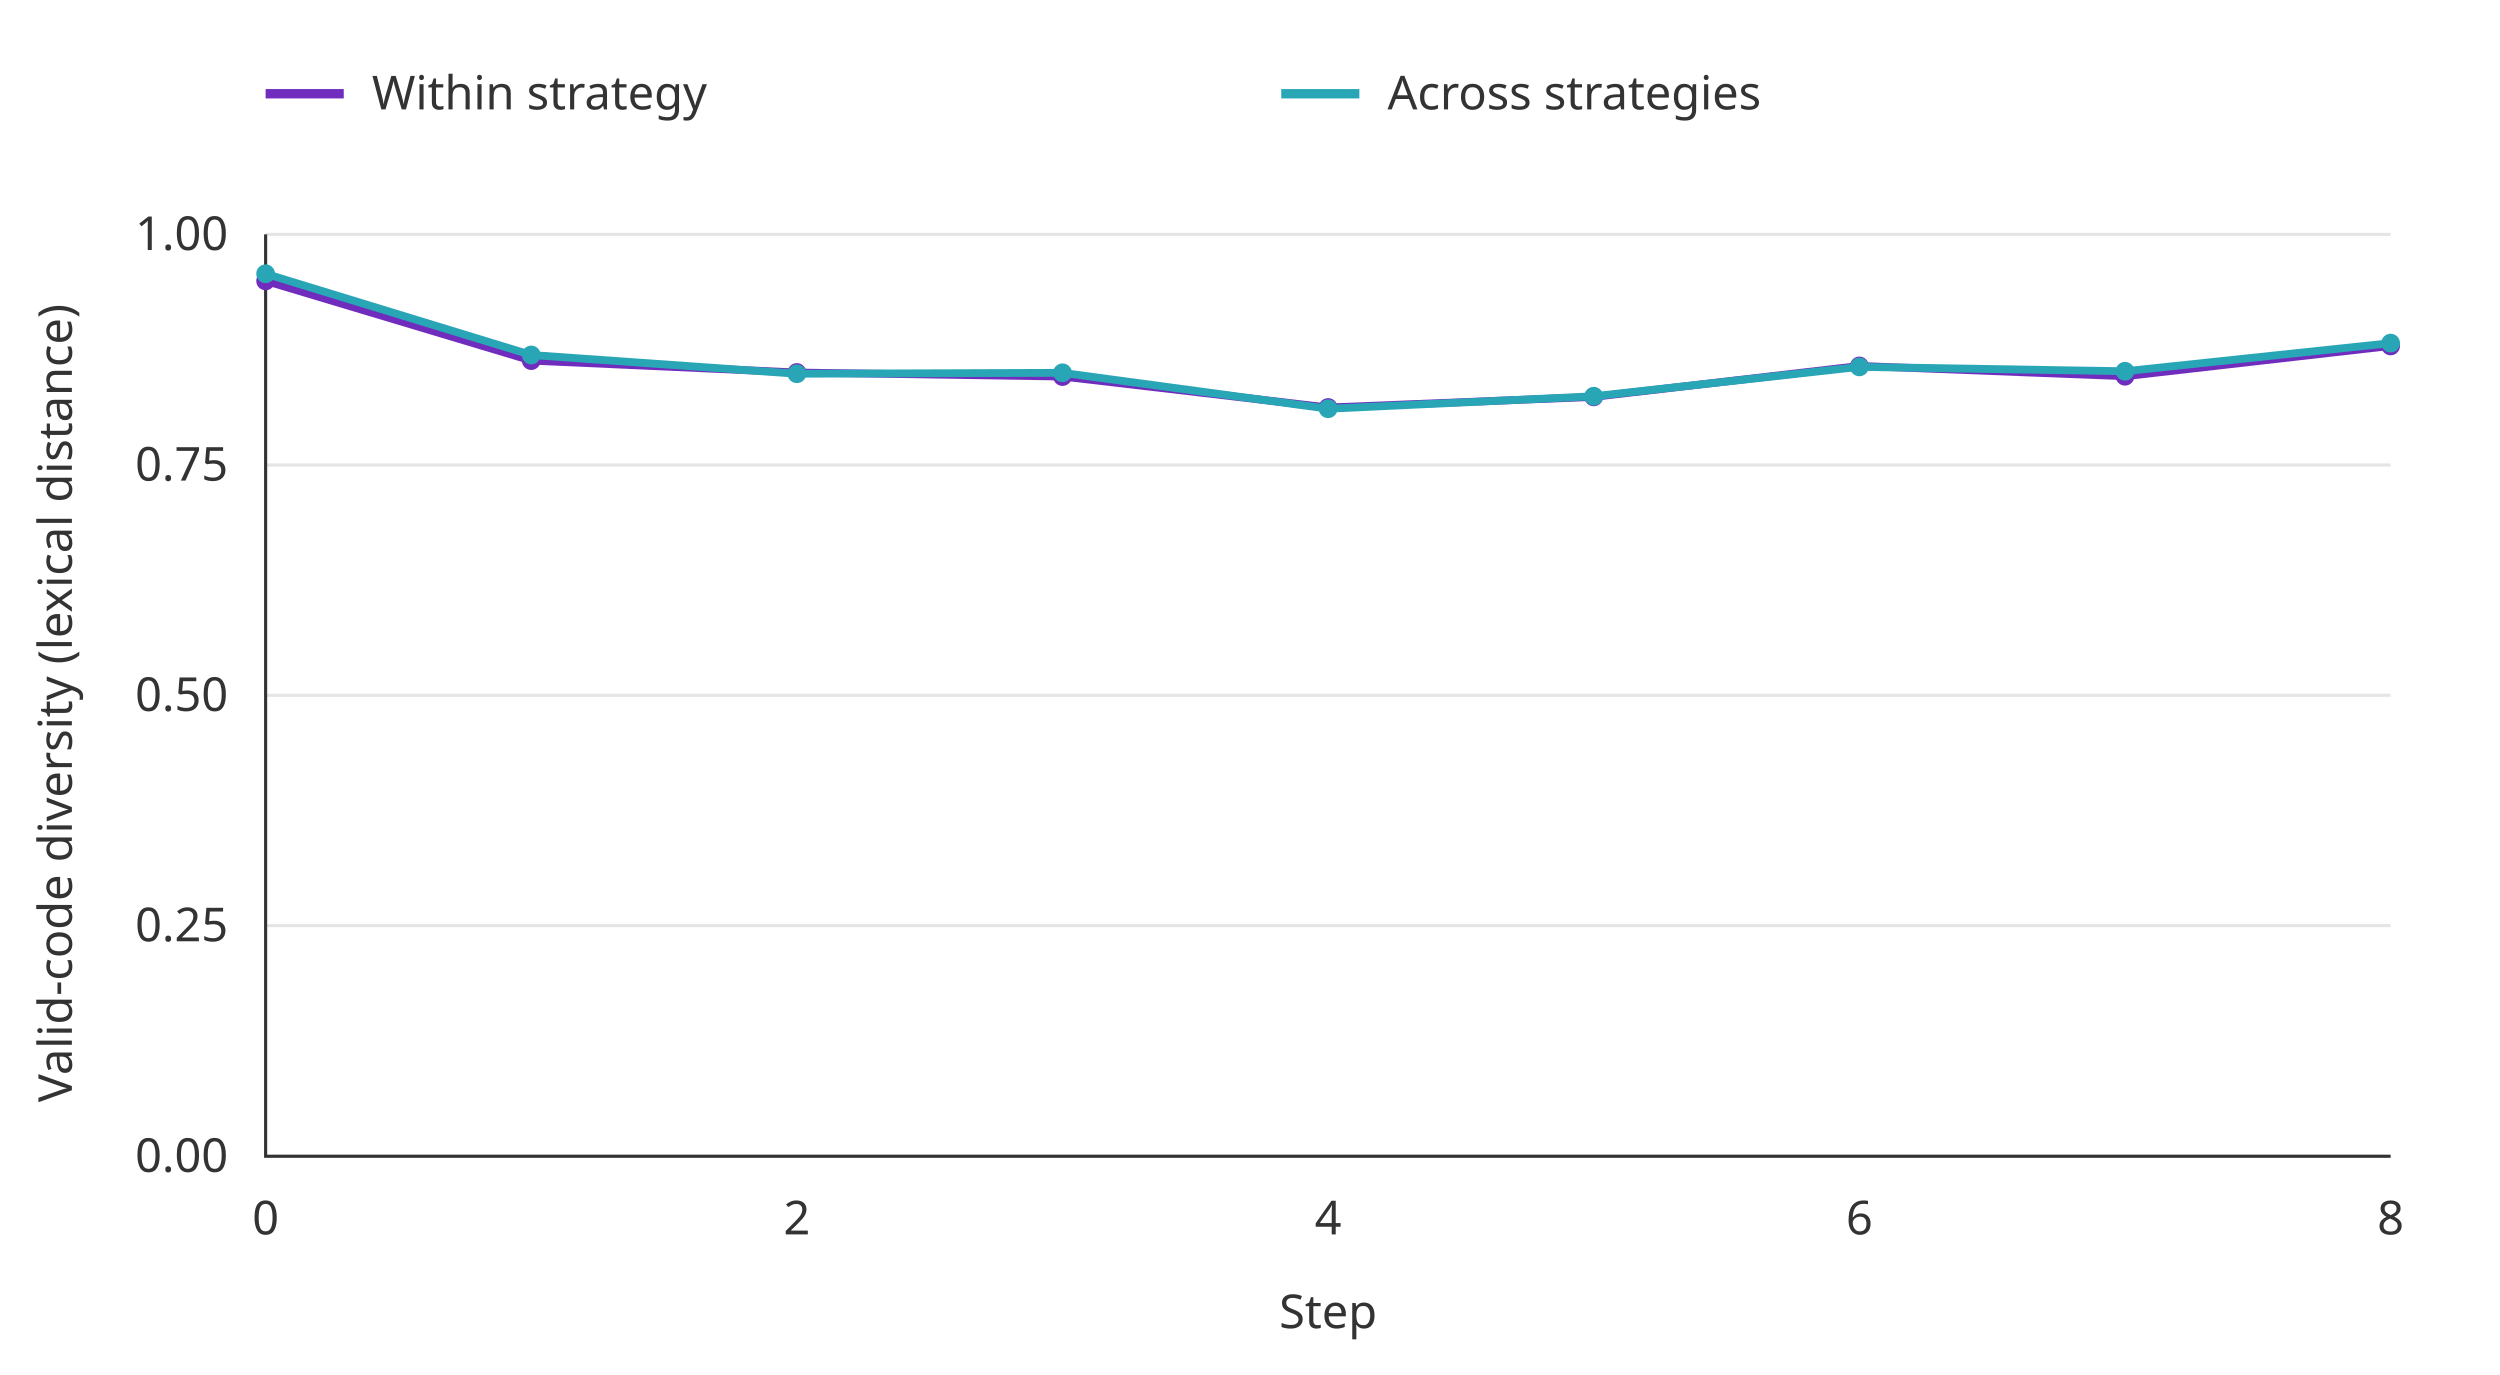
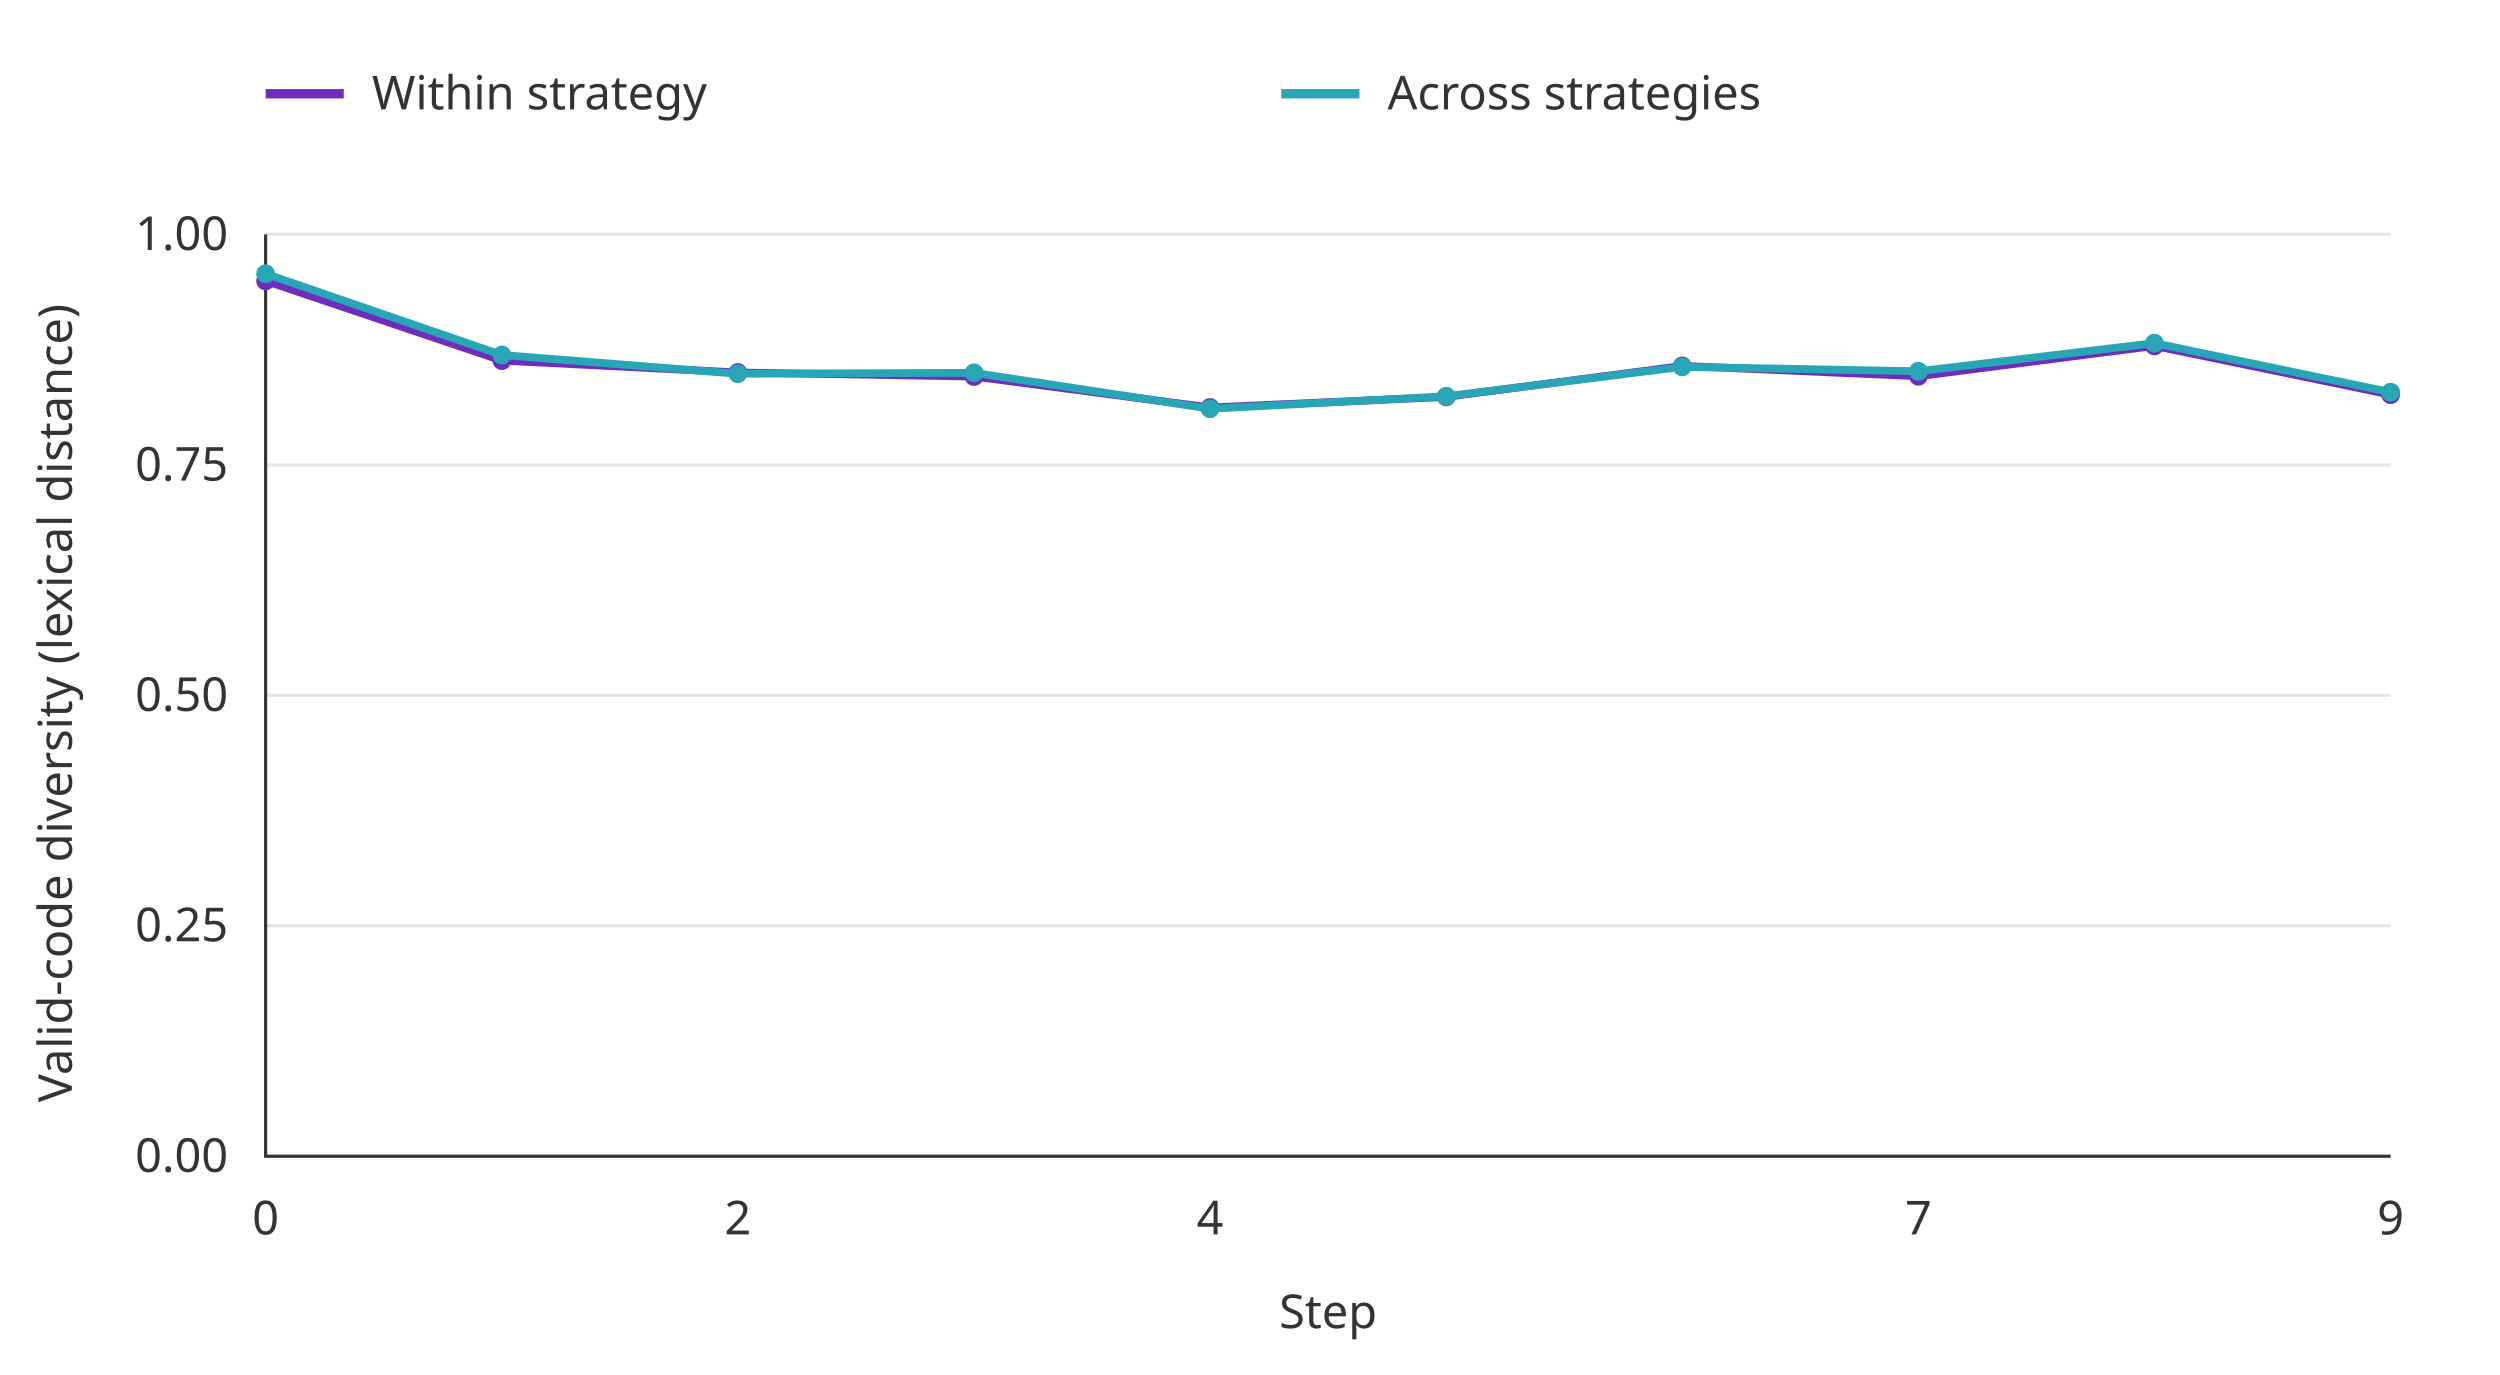
<svg xmlns="http://www.w3.org/2000/svg" width="800" height="440" viewBox="0 0 800 440">
  <rect width="100%" height="100%" fill="white" />
  <g font-family="sans-serif" font-size="15" fill="#333">
    <path d="M85,370.0 H765" stroke="#e5e5e5" />
    <text x="73" y="375.0" text-anchor="end">0.00</text>
    <path d="M85,296.2 H765" stroke="#e5e5e5" />
    <text x="73" y="301.2" text-anchor="end">0.25</text>
    <path d="M85,222.5 H765" stroke="#e5e5e5" />
    <text x="73" y="227.5" text-anchor="end">0.50</text>
    <path d="M85,148.8 H765" stroke="#e5e5e5" />
    <text x="73" y="153.8" text-anchor="end">0.75</text>
    <path d="M85,75.0 H765" stroke="#e5e5e5" />
    <text x="73" y="80.0" text-anchor="end">1.00</text>
    <text x="85.0" y="395" text-anchor="middle">0</text>
-     <text x="255.0" y="395" text-anchor="middle">2</text>
-     <text x="425.0" y="395" text-anchor="middle">4</text>
-     <text x="595.0" y="395" text-anchor="middle">6</text>
-     <text x="765.0" y="395" text-anchor="middle">8</text>
+     <text x="236.1" y="395" text-anchor="middle">2</text>
+     <text x="387.2" y="395" text-anchor="middle">4</text>
+     <text x="613.9" y="395" text-anchor="middle">7</text>
+     <text x="765.0" y="395" text-anchor="middle">9</text>
    <path d="M85,75 V370 H765" fill="none" stroke="#333" />
    <text x="425" y="425" text-anchor="middle">Step</text>
    <text transform="translate(23,225) rotate(-90)" text-anchor="middle">Valid-code diversity (lexical distance)</text>
    <path d="M85,30 h25" stroke="#702dbd" stroke-width="3" />
    <text x="119" y="35">Within strategy</text>
    <circle cx="85.0" cy="89.9" r="3" fill="#702dbd" />
-     <circle cx="170.0" cy="115.4" r="3" fill="#702dbd" />
-     <circle cx="255.0" cy="119.2" r="3" fill="#702dbd" />
-     <circle cx="340.0" cy="120.5" r="3" fill="#702dbd" />
-     <circle cx="425.0" cy="130.4" r="3" fill="#702dbd" />
-     <circle cx="510.0" cy="127.0" r="3" fill="#702dbd" />
-     <circle cx="595.0" cy="117.1" r="3" fill="#702dbd" />
-     <circle cx="680.0" cy="120.4" r="3" fill="#702dbd" />
-     <circle cx="765.0" cy="110.7" r="3" fill="#702dbd" />
-     <polyline points="85.0,89.9 170.0,115.4 255.0,119.2 340.0,120.5 425.0,130.4 510.0,127.0 595.0,117.1 680.0,120.4 765.0,110.7" fill="none" stroke="#702dbd" stroke-width="2.5" />
+     <circle cx="160.6" cy="115.4" r="3" fill="#702dbd" />
+     <circle cx="236.1" cy="119.2" r="3" fill="#702dbd" />
+     <circle cx="311.7" cy="120.5" r="3" fill="#702dbd" />
+     <circle cx="387.2" cy="130.4" r="3" fill="#702dbd" />
+     <circle cx="462.8" cy="127.0" r="3" fill="#702dbd" />
+     <circle cx="538.3" cy="117.1" r="3" fill="#702dbd" />
+     <circle cx="613.9" cy="120.4" r="3" fill="#702dbd" />
+     <circle cx="689.4" cy="110.7" r="3" fill="#702dbd" />
+     <circle cx="765.0" cy="126.3" r="3" fill="#702dbd" />
+     <polyline points="85.0,89.9 160.6,115.4 236.1,119.2 311.7,120.5 387.2,130.4 462.8,127.0 538.3,117.1 613.9,120.4 689.4,110.7 765.0,126.3" fill="none" stroke="#702dbd" stroke-width="2.5" />
    <path d="M410,30 h25" stroke="#29a6b6" stroke-width="3" />
    <text x="444" y="35">Across strategies</text>
    <circle cx="85.0" cy="87.6" r="3" fill="#29a6b6" />
-     <circle cx="170.0" cy="113.6" r="3" fill="#29a6b6" />
-     <circle cx="255.0" cy="119.6" r="3" fill="#29a6b6" />
-     <circle cx="340.0" cy="119.3" r="3" fill="#29a6b6" />
-     <circle cx="425.0" cy="130.8" r="3" fill="#29a6b6" />
-     <circle cx="510.0" cy="126.8" r="3" fill="#29a6b6" />
-     <circle cx="595.0" cy="117.4" r="3" fill="#29a6b6" />
-     <circle cx="680.0" cy="118.8" r="3" fill="#29a6b6" />
-     <circle cx="765.0" cy="109.8" r="3" fill="#29a6b6" />
-     <polyline points="85.0,87.6 170.0,113.6 255.0,119.6 340.0,119.3 425.0,130.8 510.0,126.8 595.0,117.4 680.0,118.8 765.0,109.8" fill="none" stroke="#29a6b6" stroke-width="2.5" />
+     <circle cx="160.6" cy="113.6" r="3" fill="#29a6b6" />
+     <circle cx="236.1" cy="119.6" r="3" fill="#29a6b6" />
+     <circle cx="311.7" cy="119.3" r="3" fill="#29a6b6" />
+     <circle cx="387.2" cy="130.8" r="3" fill="#29a6b6" />
+     <circle cx="462.8" cy="126.8" r="3" fill="#29a6b6" />
+     <circle cx="538.3" cy="117.4" r="3" fill="#29a6b6" />
+     <circle cx="613.9" cy="118.8" r="3" fill="#29a6b6" />
+     <circle cx="689.4" cy="109.8" r="3" fill="#29a6b6" />
+     <circle cx="765.0" cy="125.5" r="3" fill="#29a6b6" />
+     <polyline points="85.0,87.6 160.6,113.6 236.1,119.6 311.7,119.3 387.2,130.8 462.8,126.8 538.3,117.4 613.9,118.8 689.4,109.8 765.0,125.5" fill="none" stroke="#29a6b6" stroke-width="2.5" />
  </g>
</svg>
